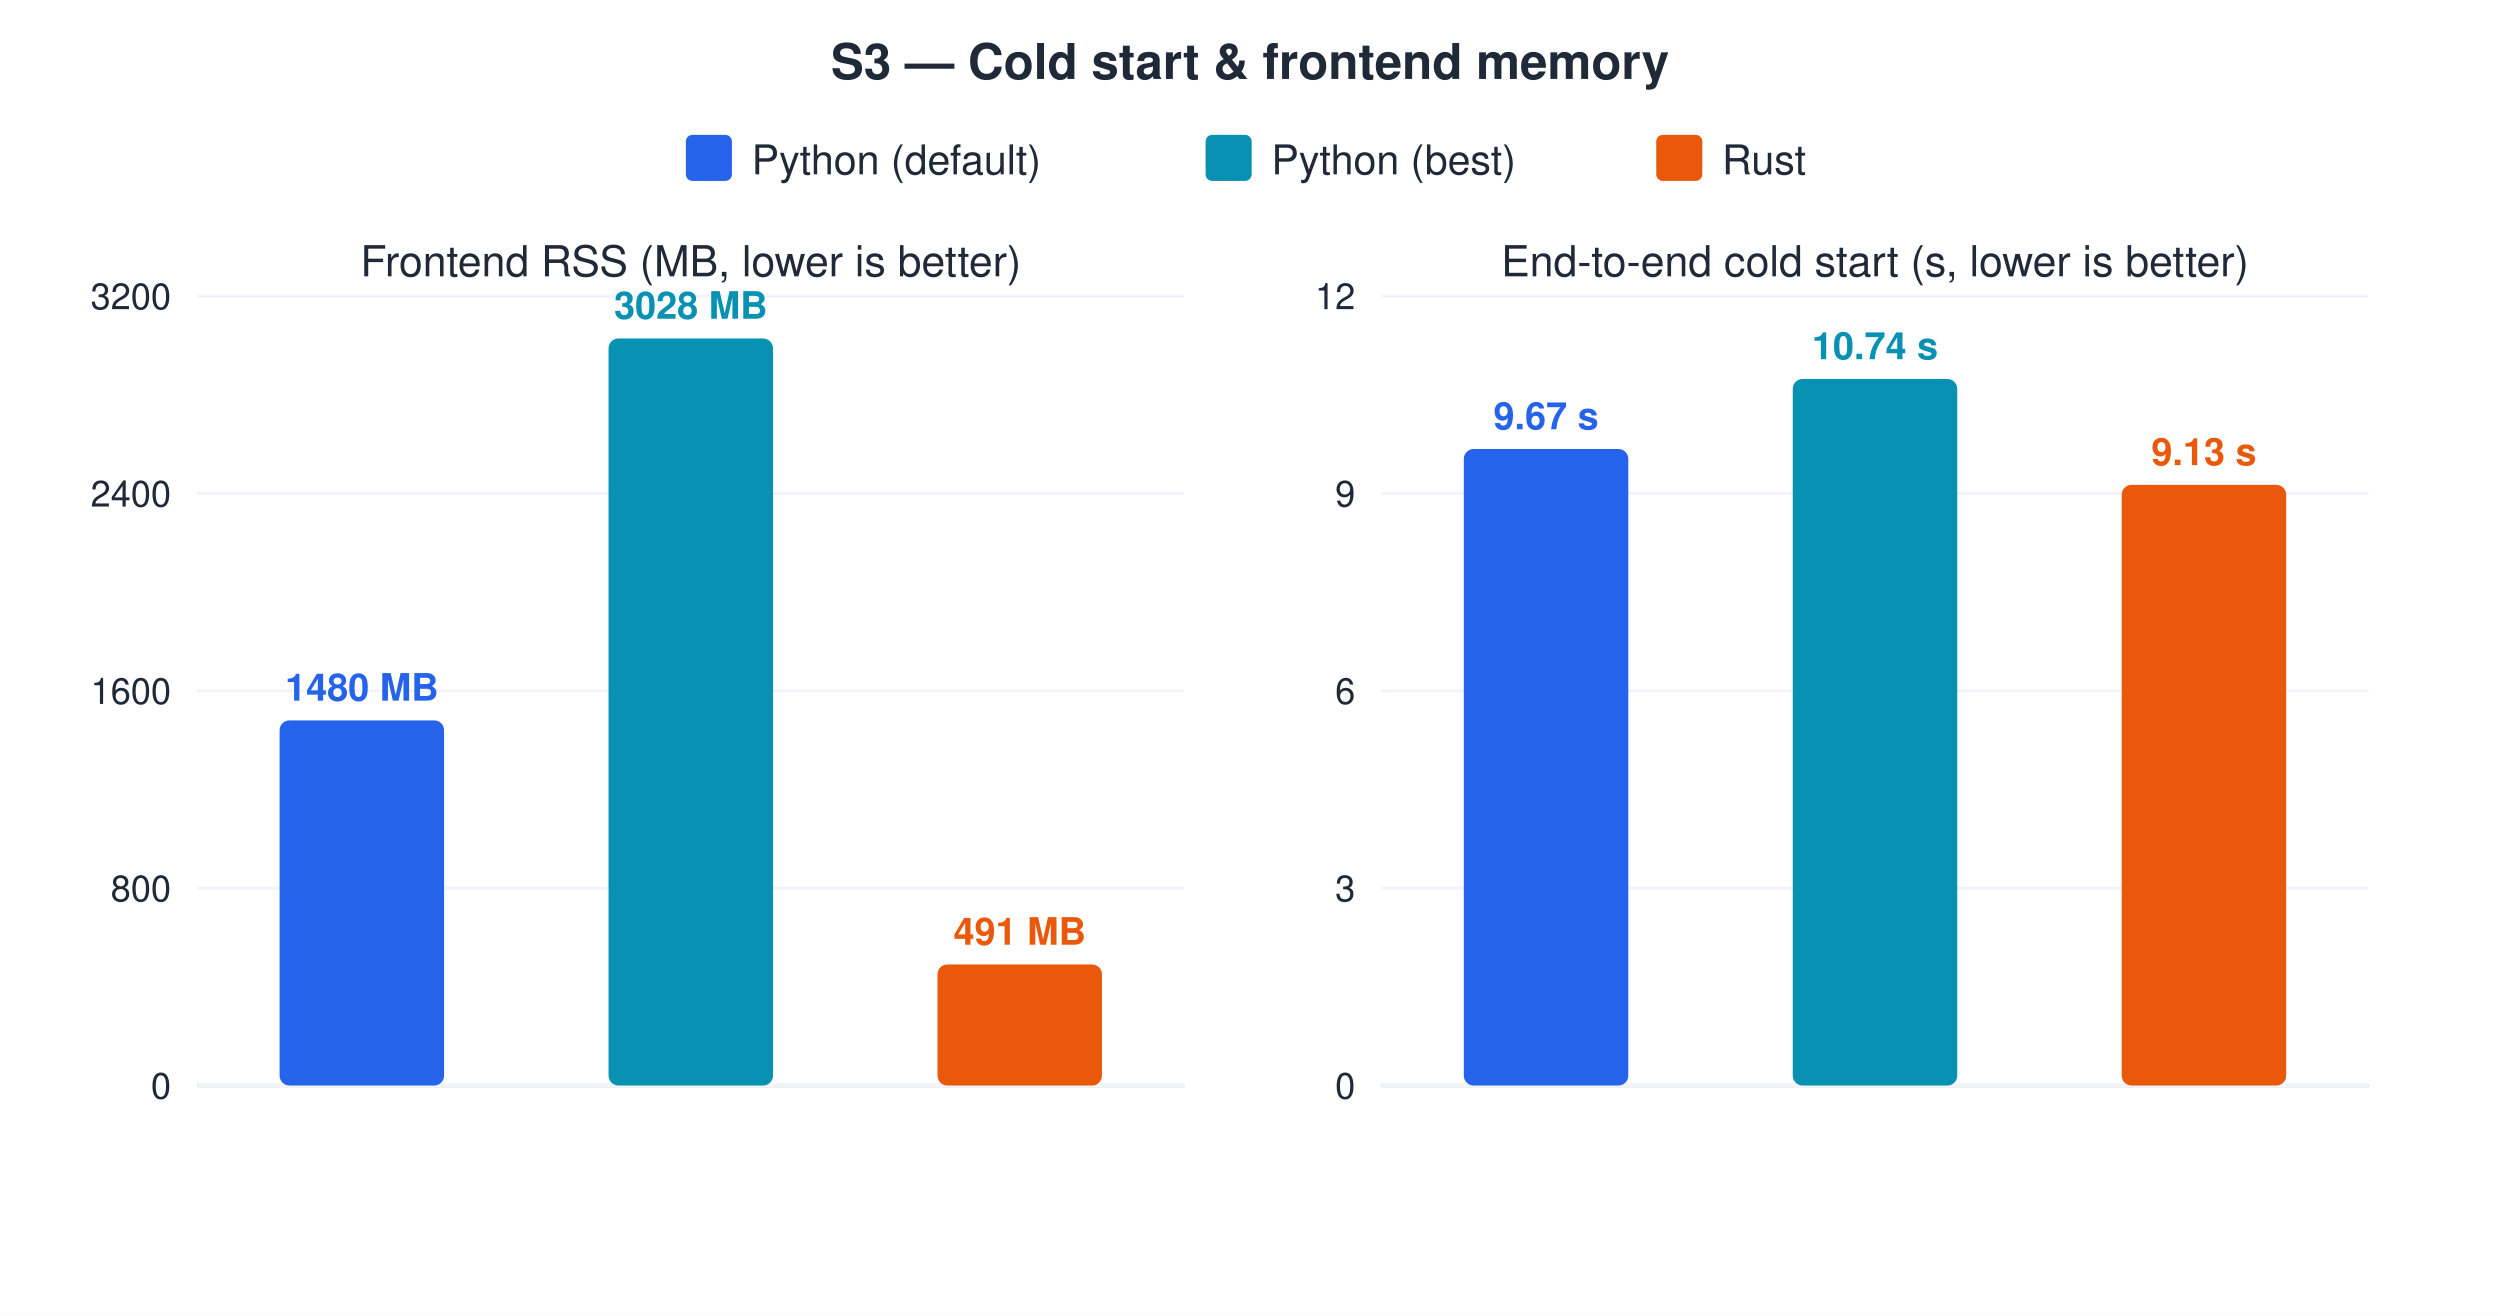
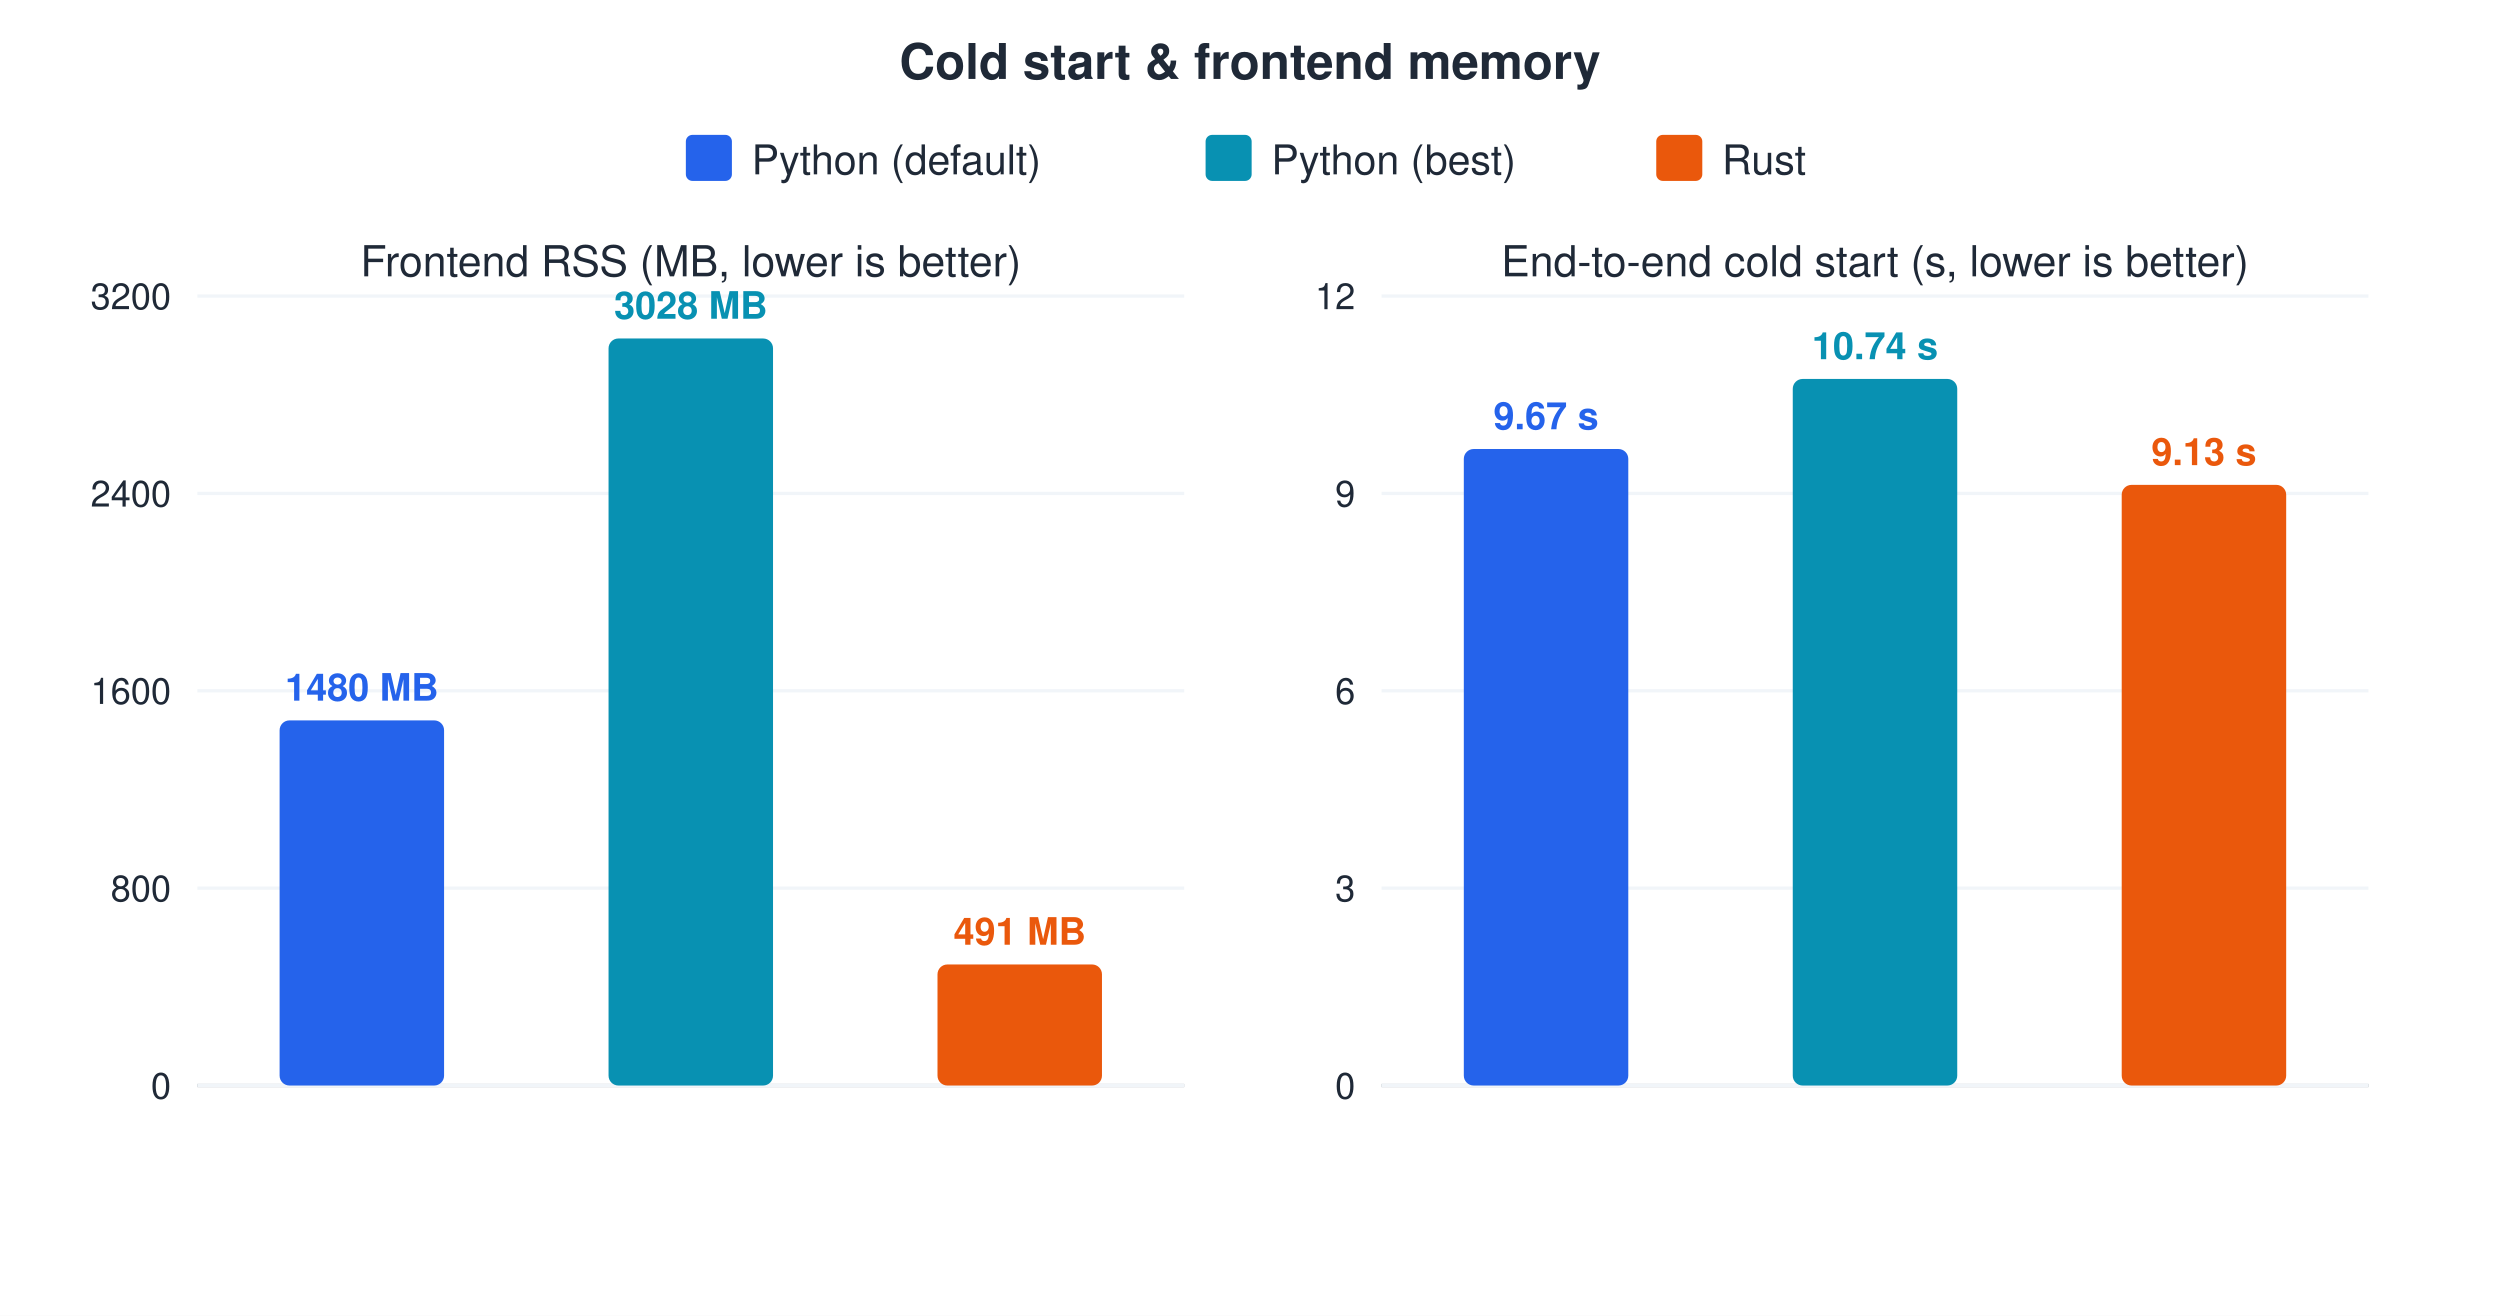
<svg xmlns="http://www.w3.org/2000/svg" width="760" height="400" viewBox="0 0 760 400">
  <rect x="0" y="0" width="760" height="400" fill="#ffffff" />
-   <text x="380.0" y="24.0" font-family="-apple-system,BlinkMacSystemFont,Segoe UI,Helvetica,Arial,sans-serif" font-size="15" text-anchor="middle" font-weight="600" fill="#1f2937">S3 — Cold start &amp; frontend memory</text>
+   <text x="380.0" y="24.0" font-family="-apple-system,BlinkMacSystemFont,Segoe UI,Helvetica,Arial,sans-serif" font-size="15" text-anchor="middle" font-weight="600" fill="#1f2937">Cold start &amp; frontend memory</text>
  <rect x="208.5" y="41.0" width="14" height="14" fill="#2563eb" rx="2" />
  <text x="228.5" y="53.0" font-family="-apple-system,BlinkMacSystemFont,Segoe UI,Helvetica,Arial,sans-serif" font-size="12.5" text-anchor="start" font-weight="normal" fill="#1f2937">Python (default)</text>
  <rect x="366.5" y="41.0" width="14" height="14" fill="#0891b2" rx="2" />
  <text x="386.5" y="53.0" font-family="-apple-system,BlinkMacSystemFont,Segoe UI,Helvetica,Arial,sans-serif" font-size="12.5" text-anchor="start" font-weight="normal" fill="#1f2937">Python (best)</text>
  <rect x="503.5" y="41.0" width="14" height="14" fill="#ea580c" rx="2" />
  <text x="523.5" y="53.0" font-family="-apple-system,BlinkMacSystemFont,Segoe UI,Helvetica,Arial,sans-serif" font-size="12.5" text-anchor="start" font-weight="normal" fill="#1f2937">Rust</text>
  <text x="210.0" y="84.0" font-family="-apple-system,BlinkMacSystemFont,Segoe UI,Helvetica,Arial,sans-serif" font-size="13" text-anchor="middle" font-weight="500" fill="#1f2937">Frontend RSS (MB, lower is better)</text>
  <line x1="60" y1="330" x2="360" y2="330" stroke="#9ca3af" stroke-width="1" />
  <line x1="60" y1="330.0" x2="360" y2="330.0" stroke="#f1f5f9" stroke-width="1" />
  <text x="52.0" y="334.0" font-family="-apple-system,BlinkMacSystemFont,Segoe UI,Helvetica,Arial,sans-serif" font-size="11" text-anchor="end" font-weight="normal" fill="#1f2937">0</text>
  <line x1="60" y1="270.0" x2="360" y2="270.0" stroke="#f1f5f9" stroke-width="1" />
  <text x="52.0" y="274.0" font-family="-apple-system,BlinkMacSystemFont,Segoe UI,Helvetica,Arial,sans-serif" font-size="11" text-anchor="end" font-weight="normal" fill="#1f2937">800</text>
  <line x1="60" y1="210.0" x2="360" y2="210.0" stroke="#f1f5f9" stroke-width="1" />
  <text x="52.0" y="214.0" font-family="-apple-system,BlinkMacSystemFont,Segoe UI,Helvetica,Arial,sans-serif" font-size="11" text-anchor="end" font-weight="normal" fill="#1f2937">1600</text>
  <line x1="60" y1="150.0" x2="360" y2="150.0" stroke="#f1f5f9" stroke-width="1" />
  <text x="52.0" y="154.0" font-family="-apple-system,BlinkMacSystemFont,Segoe UI,Helvetica,Arial,sans-serif" font-size="11" text-anchor="end" font-weight="normal" fill="#1f2937">2400</text>
  <line x1="60" y1="90.0" x2="360" y2="90.0" stroke="#f1f5f9" stroke-width="1" />
  <text x="52.0" y="94.0" font-family="-apple-system,BlinkMacSystemFont,Segoe UI,Helvetica,Arial,sans-serif" font-size="11" text-anchor="end" font-weight="normal" fill="#1f2937">3200</text>
  <rect x="85.0" y="219.0" width="50.0" height="111.0" fill="#2563eb" rx="3" />
  <text x="110.0" y="213.0" font-family="-apple-system,BlinkMacSystemFont,Segoe UI,Helvetica,Arial,sans-serif" font-size="11.5" text-anchor="middle" font-weight="600" fill="#2563eb">1480 MB</text>
  <rect x="185.0" y="102.9" width="50.0" height="227.1" fill="#0891b2" rx="3" />
  <text x="210.0" y="96.9" font-family="-apple-system,BlinkMacSystemFont,Segoe UI,Helvetica,Arial,sans-serif" font-size="11.5" text-anchor="middle" font-weight="600" fill="#0891b2">3028 MB</text>
  <rect x="285.0" y="293.2" width="50.0" height="36.8" fill="#ea580c" rx="3" />
  <text x="310.0" y="287.2" font-family="-apple-system,BlinkMacSystemFont,Segoe UI,Helvetica,Arial,sans-serif" font-size="11.5" text-anchor="middle" font-weight="600" fill="#ea580c">491 MB</text>
  <text x="570.0" y="84.0" font-family="-apple-system,BlinkMacSystemFont,Segoe UI,Helvetica,Arial,sans-serif" font-size="13" text-anchor="middle" font-weight="500" fill="#1f2937">End-to-end cold start (s, lower is better)</text>
  <line x1="420" y1="330" x2="720" y2="330" stroke="#9ca3af" stroke-width="1" />
  <line x1="420" y1="330.0" x2="720" y2="330.0" stroke="#f1f5f9" stroke-width="1" />
  <text x="412.0" y="334.0" font-family="-apple-system,BlinkMacSystemFont,Segoe UI,Helvetica,Arial,sans-serif" font-size="11" text-anchor="end" font-weight="normal" fill="#1f2937">0</text>
  <line x1="420" y1="270.0" x2="720" y2="270.0" stroke="#f1f5f9" stroke-width="1" />
  <text x="412.0" y="274.0" font-family="-apple-system,BlinkMacSystemFont,Segoe UI,Helvetica,Arial,sans-serif" font-size="11" text-anchor="end" font-weight="normal" fill="#1f2937">3</text>
  <line x1="420" y1="210.0" x2="720" y2="210.0" stroke="#f1f5f9" stroke-width="1" />
  <text x="412.0" y="214.0" font-family="-apple-system,BlinkMacSystemFont,Segoe UI,Helvetica,Arial,sans-serif" font-size="11" text-anchor="end" font-weight="normal" fill="#1f2937">6</text>
  <line x1="420" y1="150.0" x2="720" y2="150.0" stroke="#f1f5f9" stroke-width="1" />
  <text x="412.0" y="154.0" font-family="-apple-system,BlinkMacSystemFont,Segoe UI,Helvetica,Arial,sans-serif" font-size="11" text-anchor="end" font-weight="normal" fill="#1f2937">9</text>
  <line x1="420" y1="90.0" x2="720" y2="90.0" stroke="#f1f5f9" stroke-width="1" />
  <text x="412.0" y="94.0" font-family="-apple-system,BlinkMacSystemFont,Segoe UI,Helvetica,Arial,sans-serif" font-size="11" text-anchor="end" font-weight="normal" fill="#1f2937">12</text>
  <rect x="445.0" y="136.5" width="50.0" height="193.5" fill="#2563eb" rx="3" />
  <text x="470.0" y="130.5" font-family="-apple-system,BlinkMacSystemFont,Segoe UI,Helvetica,Arial,sans-serif" font-size="11.5" text-anchor="middle" font-weight="600" fill="#2563eb">9.67 s</text>
  <rect x="545.0" y="115.2" width="50.0" height="214.8" fill="#0891b2" rx="3" />
  <text x="570.0" y="109.2" font-family="-apple-system,BlinkMacSystemFont,Segoe UI,Helvetica,Arial,sans-serif" font-size="11.5" text-anchor="middle" font-weight="600" fill="#0891b2">10.74 s</text>
  <rect x="645.0" y="147.4" width="50.0" height="182.6" fill="#ea580c" rx="3" />
  <text x="670.0" y="141.4" font-family="-apple-system,BlinkMacSystemFont,Segoe UI,Helvetica,Arial,sans-serif" font-size="11.5" text-anchor="middle" font-weight="600" fill="#ea580c">9.13 s</text>
</svg>
